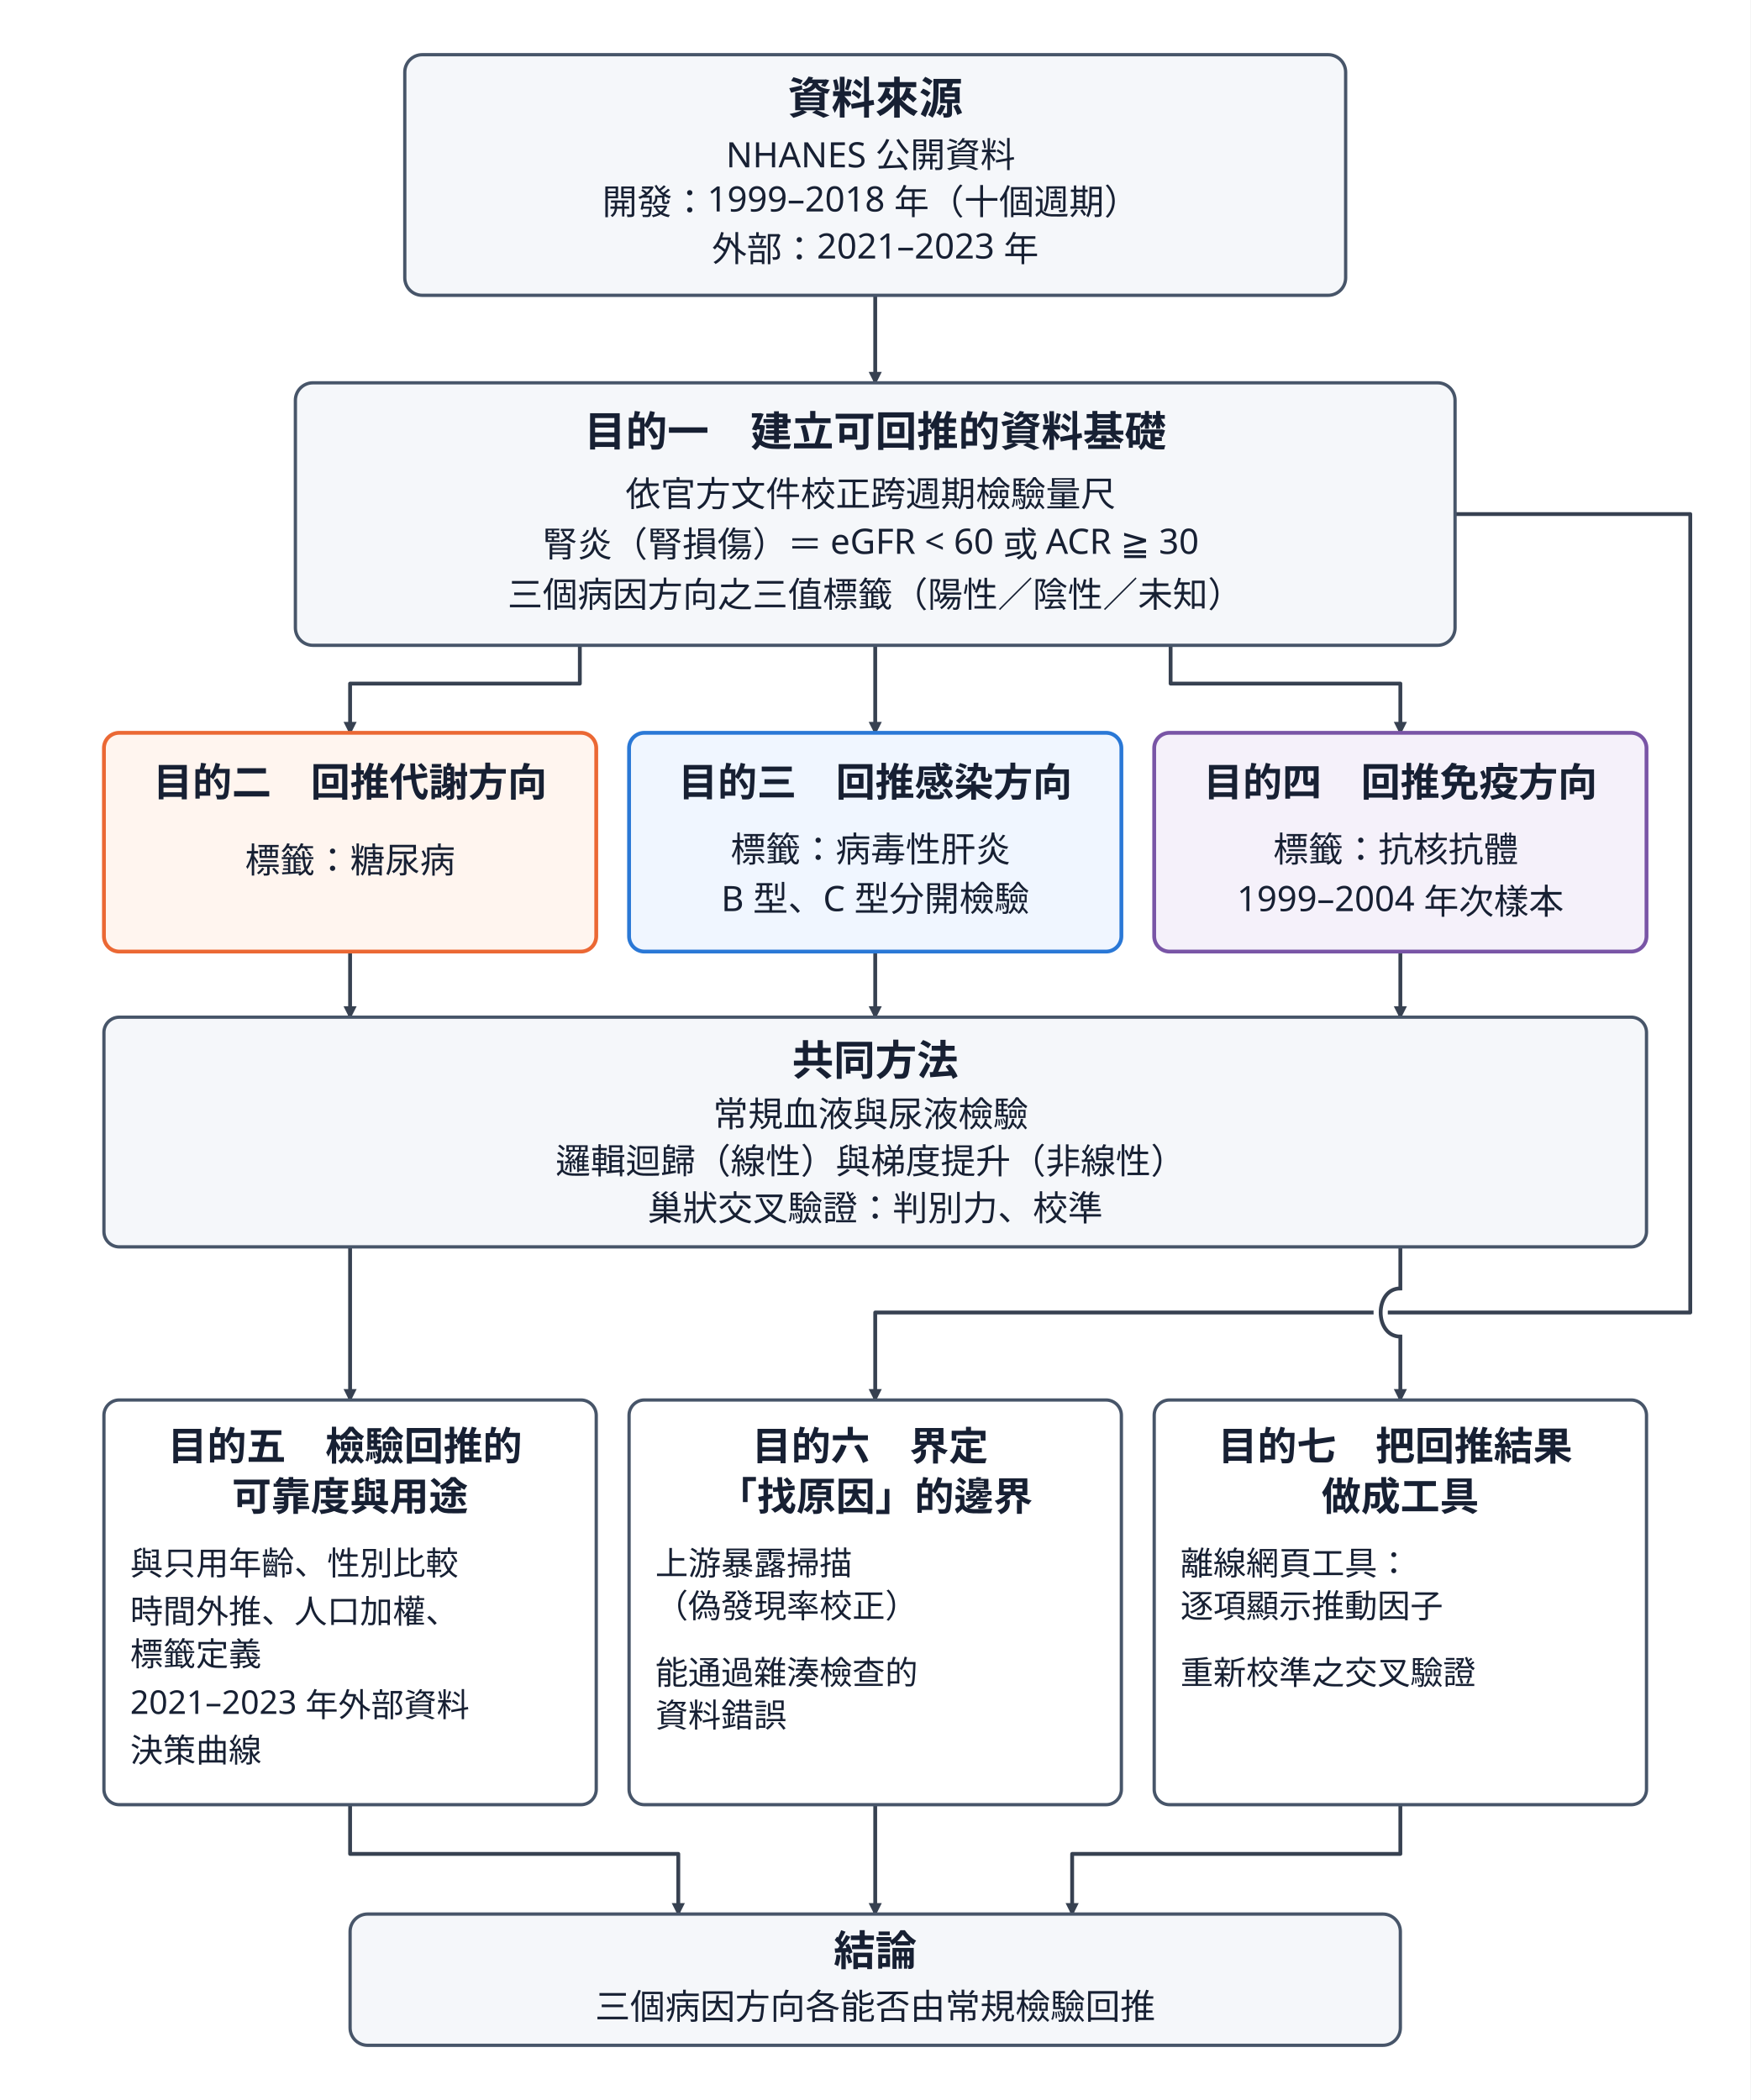
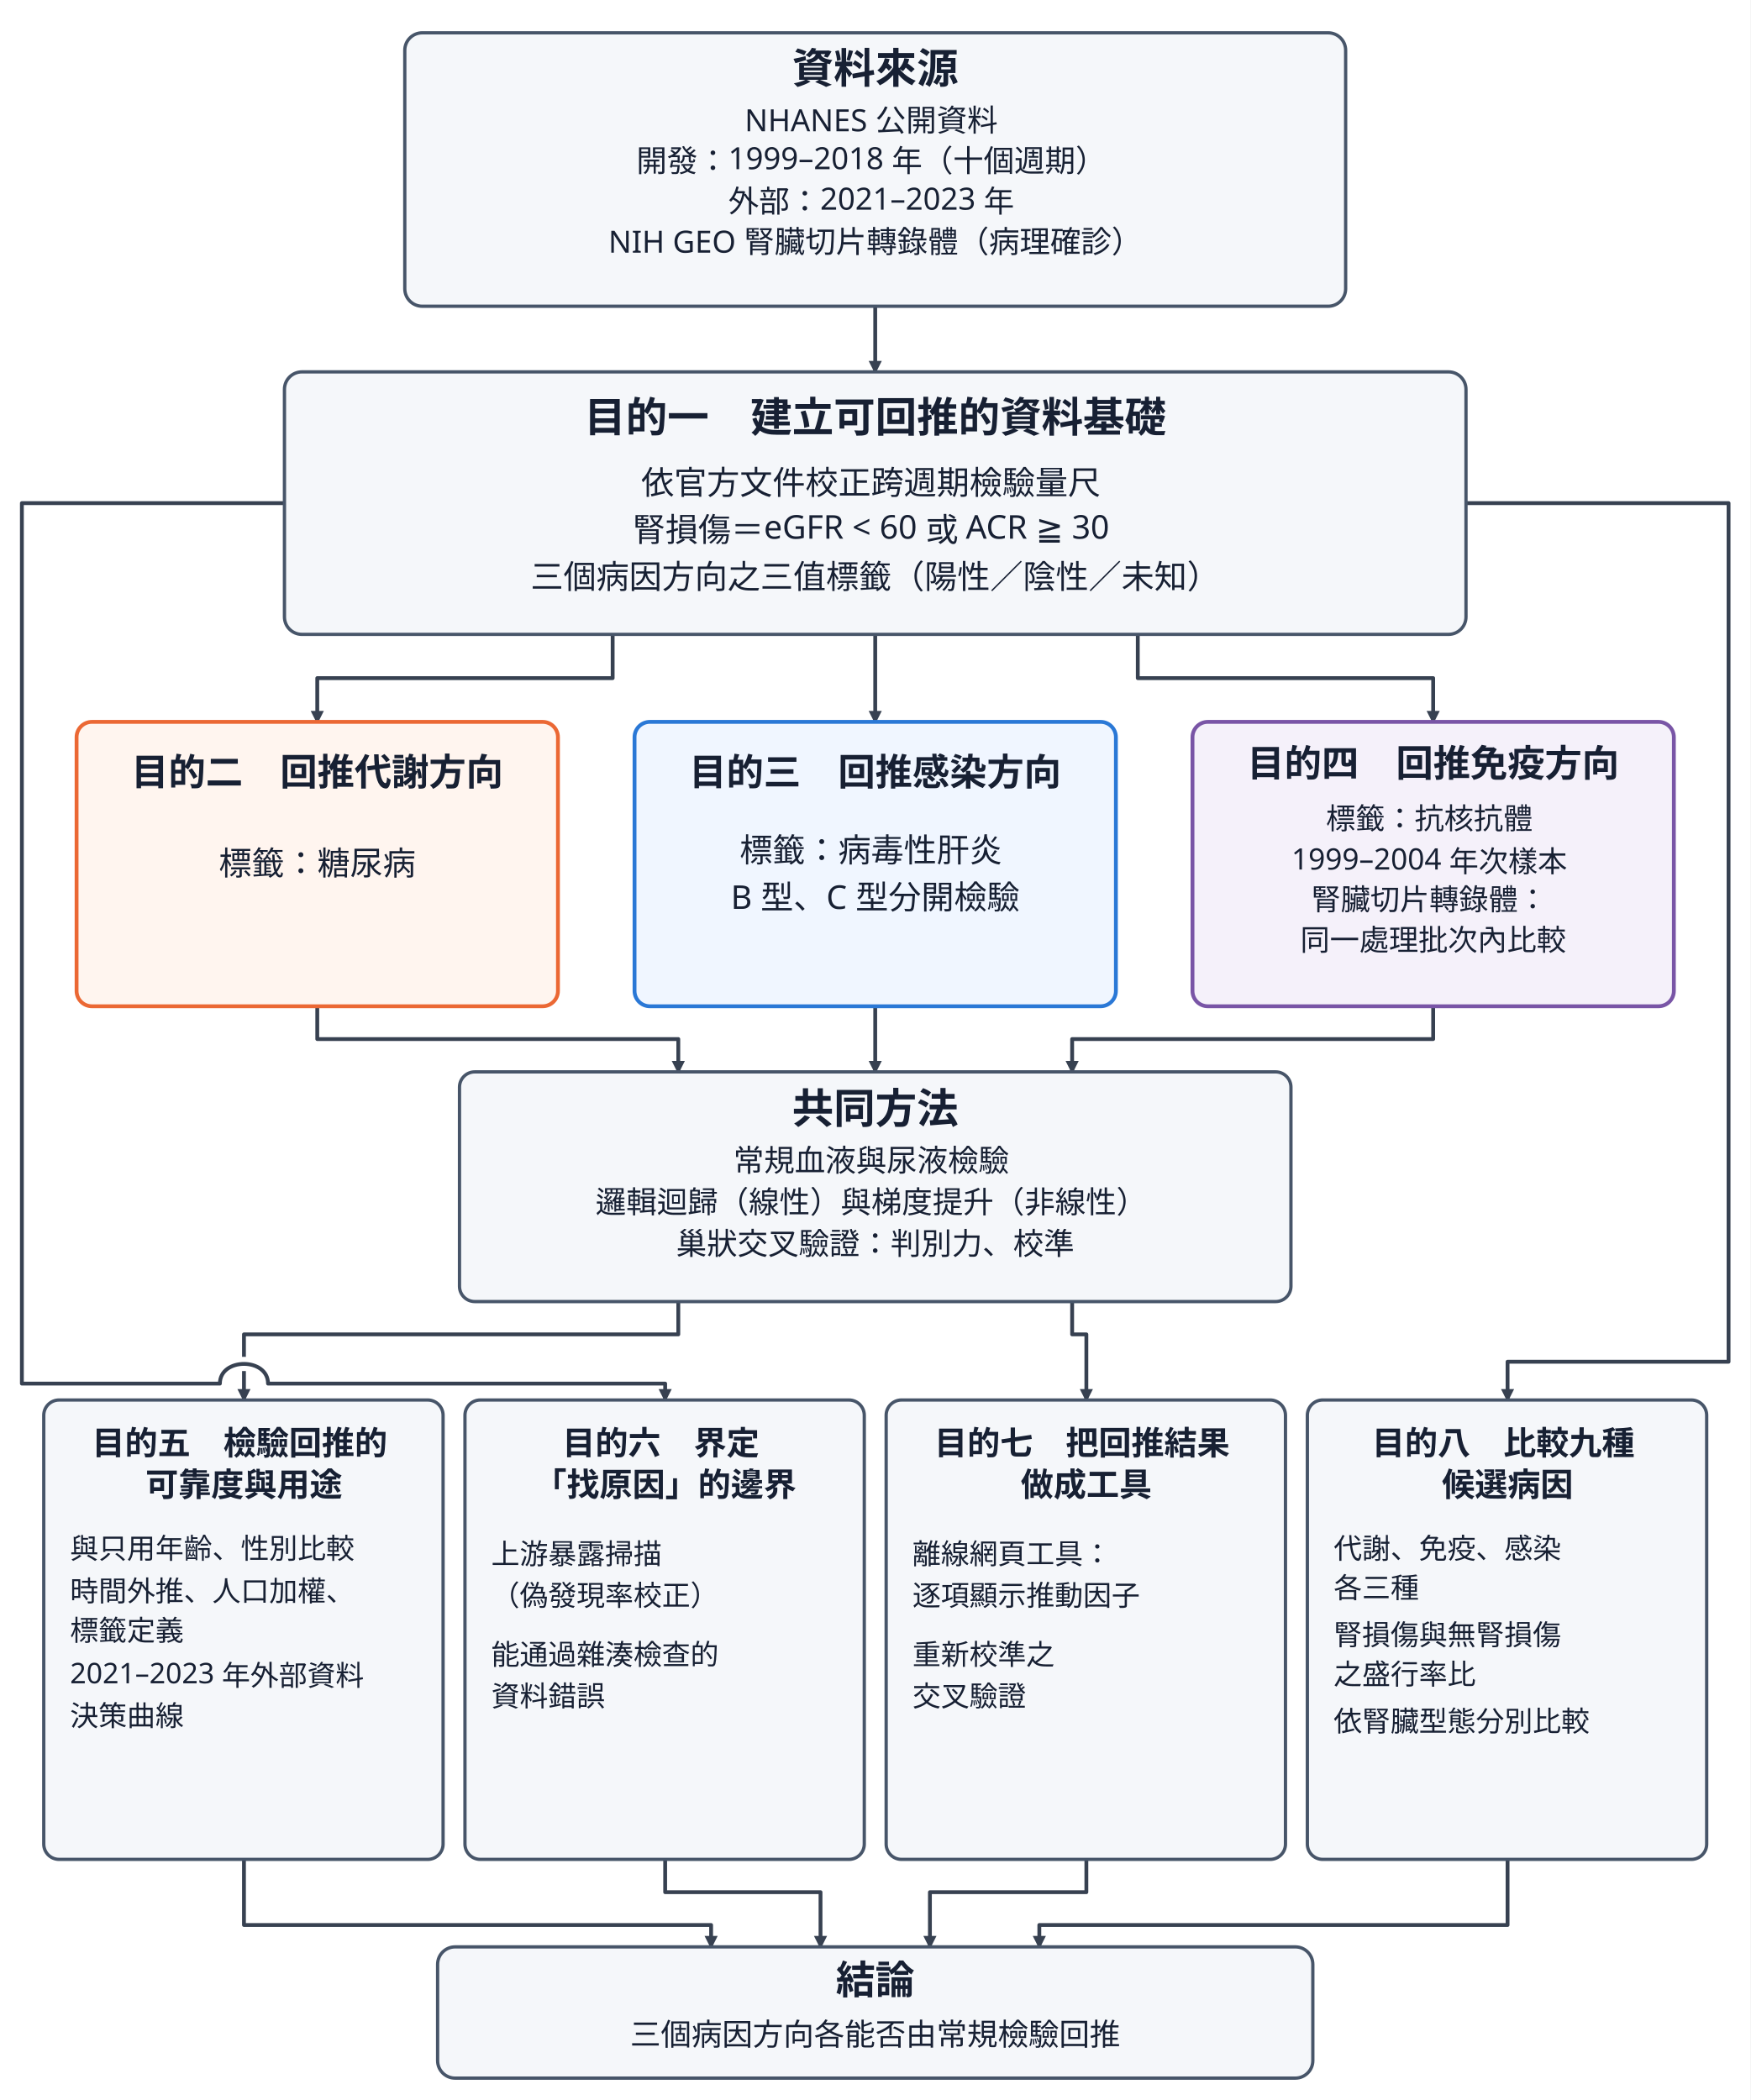
<svg xmlns="http://www.w3.org/2000/svg" width="1600" height="1920" viewBox="0 0 1600 1920" font-family="Microsoft JhengHei, PMingLiU, sans-serif">
  <rect width="1600" height="1920" fill="#ffffff" />
  <defs>
    <marker id="arrow" markerWidth="12" markerHeight="12" refX="10" refY="6" orient="auto" markerUnits="userSpaceOnUse">
-       <path d="M 0 0 L 12 6 L 0 12 Z" fill="#374151" />
+       <path d="M0 0 L12 6 L0 12 Z" fill="#374151" />
    </marker>
  </defs>
  <g fill="none" stroke="#374151" stroke-width="3.5" stroke-linecap="round" stroke-linejoin="round" marker-end="url(#arrow)">
-     <path id="A-B" d="M800 270 V350" />
-     <path id="B-C1" d="M530 590 V625 H320 V670" />
-     <path id="B-C2" d="M800 590 V670" />
-     <path id="B-C3" d="M1070 590 V625 H1280 V670" />
-     <path id="C1-D" d="M320 870 V930" />
-     <path id="C2-D" d="M800 870 V930" />
-     <path id="C3-D" d="M1280 870 V930" />
-     <path id="B-F" d="M1330 470 H1545 V1200 H800 V1280" />
-     <path id="D-E" d="M320 1140 V1280" />
-     <path id="E-H" d="M320 1650 V1695 H620 V1750" />
-     <path id="F-H" d="M800 1650 V1750" />
-     <path id="G-H" d="M1280 1650 V1695 H980 V1750" />
+     <path id="source-to-1" d="M800 280 V340" />
+     <path id="1-to-2" d="M560 580 V620 H290 V660" />
+     <path id="1-to-3" d="M800 580 V660" />
+     <path id="1-to-4" d="M1040 580 V620 H1310 V660" />
+     <path id="2-to-method" d="M290 920 V950 H620 V980" />
+     <path id="3-to-method" d="M800 920 V980" />
+     <path id="4-to-method" d="M1310 920 V950 H980 V980" />
+     <path id="method-to-5" d="M620 1190 V1220 H223 V1280" />
+     <path id="method-to-7" d="M980 1190 V1220 H993 V1280" />
+     <path d="M20 1265 H201 C201 1241 245 1241 245 1265 H608" stroke="#ffffff" stroke-width="13" marker-end="none" />
+     <path id="1-to-6" d="M260 460 H20 V1265 H201 C201 1241 245 1241 245 1265 H608 V1280" />
+     <path id="1-to-8" d="M1340 460 H1580 V1245 H1378 V1280" />
+     <path id="5-to-conclusion" d="M223 1700 V1760 H650 V1780" />
+     <path id="6-to-conclusion" d="M608 1700 V1730 H750 V1780" />
+     <path id="7-to-conclusion" d="M993 1700 V1730 H850 V1780" />
+     <path id="8-to-conclusion" d="M1378 1700 V1760 H950 V1780" />
  </g>
-   <path d="M1280 1178 C1256 1178 1256 1222 1280 1222" fill="none" stroke="#ffffff" stroke-width="13" />
-   <path id="D-G" d="M1280 1140 V1178 C1256 1178 1256 1222 1280 1222 V1280" fill="none" stroke="#374151" stroke-width="3.5" stroke-linecap="round" marker-end="url(#arrow)" />
-   <g id="A">
-     <rect x="370" y="50" width="860" height="220" rx="16" fill="#f5f7fa" stroke="#475569" stroke-width="3" />
-     <text x="800" y="104" text-anchor="middle" font-size="40" font-weight="700" fill="#172033">資料來源</text>
-     <text x="800" y="153" text-anchor="middle" font-size="32" fill="#172033">
+   <g id="source">
+     <rect x="370" y="30" width="860" height="250" rx="16" fill="#f5f7fa" stroke="#475569" stroke-width="3" />
+     <text x="800" y="76" text-anchor="middle" font-size="38" font-weight="700" fill="#172033">資料來源</text>
+     <text x="800" y="120" text-anchor="middle" font-size="28" fill="#172033">
      <tspan x="800">NHANES 公開資料</tspan>
-       <tspan x="800" dy="43">開發：1999–2018 年（十個週期）</tspan>
-       <tspan x="800" dy="43">外部：2021–2023 年</tspan>
+       <tspan x="800" dy="37">開發：1999–2018 年（十個週期）</tspan>
+       <tspan x="800" dy="37">外部：2021–2023 年</tspan>
+       <tspan x="800" dy="37">NIH GEO 腎臟切片轉錄體（病理確診）</tspan>
    </text>
  </g>
-   <g id="B">
-     <rect x="270" y="350" width="1060" height="240" rx="16" fill="#f5f7fa" stroke="#475569" stroke-width="3" />
-     <text x="800" y="408" text-anchor="middle" font-size="38" font-weight="700" fill="#172033">目的一　建立可回推的資料基礎</text>
-     <text x="800" y="463" text-anchor="middle" font-size="32" fill="#172033">
+   <g id="purpose-1">
+     <rect x="260" y="340" width="1080" height="240" rx="16" fill="#f5f7fa" stroke="#475569" stroke-width="3" />
+     <text x="800" y="395" text-anchor="middle" font-size="38" font-weight="700" fill="#172033">目的一　建立可回推的資料基礎</text>
+     <text x="800" y="452" text-anchor="middle" font-size="30" fill="#172033">
      <tspan x="800">依官方文件校正跨週期檢驗量尺</tspan>
-       <tspan x="800" dy="46">腎炎（腎損傷）＝ eGFR &lt; 60 或 ACR ≧ 30</tspan>
-       <tspan x="800" dy="46">三個病因方向之三值標籤（陽性／陰性／未知）</tspan>
+       <tspan x="800" dy="43">腎損傷＝eGFR &lt; 60 或 ACR ≧ 30</tspan>
+       <tspan x="800" dy="43">三個病因方向之三值標籤（陽性／陰性／未知）</tspan>
    </text>
  </g>
-   <g id="C1">
-     <rect x="95" y="670" width="450" height="200" rx="14" fill="#fff5ef" stroke="#eb6834" stroke-width="3.5" />
-     <text x="320" y="728" text-anchor="middle" font-size="36" font-weight="700" fill="#172033">目的二　回推代謝方向</text>
-     <text x="320" y="798" text-anchor="middle" font-size="32" fill="#172033">標籤：糖尿病</text>
+   <g id="purpose-2">
+     <rect x="70" y="660" width="440" height="260" rx="14" fill="#fff5ef" stroke="#eb6834" stroke-width="3.5" />
+     <text x="290" y="718" text-anchor="middle" font-size="34" font-weight="700" fill="#172033">目的二　回推代謝方向</text>
+     <text x="290" y="800" text-anchor="middle" font-size="30" fill="#172033">標籤：糖尿病</text>
  </g>
-   <g id="C2">
-     <rect x="575" y="670" width="450" height="200" rx="14" fill="#f0f6ff" stroke="#2a78d6" stroke-width="3.5" />
-     <text x="800" y="728" text-anchor="middle" font-size="36" font-weight="700" fill="#172033">目的三　回推感染方向</text>
-     <text x="800" y="788" text-anchor="middle" font-size="32" fill="#172033">
+   <g id="purpose-3">
+     <rect x="580" y="660" width="440" height="260" rx="14" fill="#f0f6ff" stroke="#2a78d6" stroke-width="3.5" />
+     <text x="800" y="718" text-anchor="middle" font-size="34" font-weight="700" fill="#172033">目的三　回推感染方向</text>
+     <text x="800" y="788" text-anchor="middle" font-size="30" fill="#172033">
      <tspan x="800">標籤：病毒性肝炎</tspan>
-       <tspan x="800" dy="45">B 型、C 型分開檢驗</tspan>
+       <tspan x="800" dy="43">B 型、C 型分開檢驗</tspan>
    </text>
  </g>
-   <g id="C3">
-     <rect x="1055" y="670" width="450" height="200" rx="14" fill="#f5f1fa" stroke="#7955a6" stroke-width="3.5" />
-     <text x="1280" y="728" text-anchor="middle" font-size="36" font-weight="700" fill="#172033">目的四　回推免疫方向</text>
-     <text x="1280" y="788" text-anchor="middle" font-size="32" fill="#172033">
-       <tspan x="1280">標籤：抗核抗體</tspan>
-       <tspan x="1280" dy="45">1999–2004 年次樣本</tspan>
+   <g id="purpose-4">
+     <rect x="1090" y="660" width="440" height="260" rx="14" fill="#f5f1fa" stroke="#7955a6" stroke-width="3.5" />
+     <text x="1310" y="710" text-anchor="middle" font-size="34" font-weight="700" fill="#172033">目的四　回推免疫方向</text>
+     <text x="1310" y="758" text-anchor="middle" font-size="27" fill="#172033">
+       <tspan x="1310">標籤：抗核抗體</tspan>
+       <tspan x="1310" dy="37">1999–2004 年次樣本</tspan>
+       <tspan x="1310" dy="37">腎臟切片轉錄體：</tspan>
+       <tspan x="1310" dy="37">同一處理批次內比較</tspan>
    </text>
  </g>
-   <g id="D">
-     <rect x="95" y="930" width="1410" height="210" rx="14" fill="#f5f7fa" stroke="#475569" stroke-width="3" />
-     <text x="800" y="983" text-anchor="middle" font-size="38" font-weight="700" fill="#172033">共同方法</text>
-     <text x="800" y="1030" text-anchor="middle" font-size="32" fill="#172033">
+   <g id="common-method">
+     <rect x="420" y="980" width="760" height="210" rx="14" fill="#f5f7fa" stroke="#475569" stroke-width="3" />
+     <text x="800" y="1027" text-anchor="middle" font-size="38" font-weight="700" fill="#172033">共同方法</text>
+     <text x="800" y="1071" text-anchor="middle" font-size="28" fill="#172033">
      <tspan x="800">常規血液與尿液檢驗</tspan>
-       <tspan x="800" dy="43">邏輯迴歸（線性）與梯度提升（非線性）</tspan>
-       <tspan x="800" dy="43">巢狀交叉驗證：判別力、校準</tspan>
+       <tspan x="800" dy="38">邏輯迴歸（線性）與梯度提升（非線性）</tspan>
+       <tspan x="800" dy="38">巢狀交叉驗證：判別力、校準</tspan>
    </text>
  </g>
-   <g id="E">
-     <rect x="95" y="1280" width="450" height="370" rx="14" fill="#ffffff" stroke="#475569" stroke-width="3" />
-     <text x="320" y="1335" text-anchor="middle" font-size="36" font-weight="700" fill="#172033">
-       <tspan x="320">目的五　檢驗回推的</tspan>
-       <tspan x="320" dy="46">可靠度與用途</tspan>
+   <g id="purpose-5">
+     <rect x="40" y="1280" width="365" height="420" rx="14" fill="#f5f7fa" stroke="#475569" stroke-width="3" />
+     <text x="223" y="1330" text-anchor="middle" font-size="30" font-weight="700" fill="#172033">
+       <tspan x="223">目的五　檢驗回推的</tspan>
+       <tspan x="223" dy="38">可靠度與用途</tspan>
    </text>
-     <text x="119" y="1440" font-size="30" fill="#172033">與只用年齡、性別比較</text>
-     <text x="119" y="1484" font-size="30" fill="#172033">
-       <tspan x="119">時間外推、人口加權、</tspan>
-       <tspan x="119" dy="39">標籤定義</tspan>
-     </text>
-     <text x="119" y="1567" font-size="30" fill="#172033">2021–2023 年外部資料</text>
-     <text x="119" y="1611" font-size="30" fill="#172033">決策曲線</text>
-   </g>
-   <g id="F">
-     <rect x="575" y="1280" width="450" height="370" rx="14" fill="#ffffff" stroke="#475569" stroke-width="3" />
-     <text x="800" y="1335" text-anchor="middle" font-size="36" font-weight="700" fill="#172033">
-       <tspan x="800">目的六　界定</tspan>
-       <tspan x="800" dy="46">「找原因」的邊界</tspan>
-     </text>
-     <text x="599" y="1440" font-size="30" fill="#172033">
-       <tspan x="599">上游暴露掃描</tspan>
-       <tspan x="599" dy="39">（偽發現率校正）</tspan>
-     </text>
-     <text x="599" y="1540" font-size="30" fill="#172033">
-       <tspan x="599">能通過雜湊檢查的</tspan>
-       <tspan x="599" dy="39">資料錯誤</tspan>
+     <text x="64" y="1425" font-size="26" fill="#172033">
+       <tspan x="64">與只用年齡、性別比較</tspan>
+       <tspan x="64" dy="39">時間外推、人口加權、</tspan>
+       <tspan x="64" dy="36">標籤定義</tspan>
+       <tspan x="64" dy="39">2021–2023 年外部資料</tspan>
+       <tspan x="64" dy="39">決策曲線</tspan>
    </text>
  </g>
-   <g id="G">
-     <rect x="1055" y="1280" width="450" height="370" rx="14" fill="#ffffff" stroke="#475569" stroke-width="3" />
-     <text x="1280" y="1335" text-anchor="middle" font-size="36" font-weight="700" fill="#172033">
-       <tspan x="1280">目的七　把回推結果</tspan>
-       <tspan x="1280" dy="46">做成工具</tspan>
+   <g id="purpose-6">
+     <rect x="425" y="1280" width="365" height="420" rx="14" fill="#f5f7fa" stroke="#475569" stroke-width="3" />
+     <text x="608" y="1330" text-anchor="middle" font-size="30" font-weight="700" fill="#172033">
+       <tspan x="608">目的六　界定</tspan>
+       <tspan x="608" dy="38">「找原因」的邊界</tspan>
    </text>
-     <text x="1079" y="1440" font-size="30" fill="#172033">
-       <tspan x="1079">離線網頁工具：</tspan>
-       <tspan x="1079" dy="39">逐項顯示推動因子</tspan>
+     <text x="449" y="1430" font-size="26" fill="#172033">
+       <tspan x="449">上游暴露掃描</tspan>
+       <tspan x="449" dy="38">（偽發現率校正）</tspan>
+       <tspan x="449" dy="54">能通過雜湊檢查的</tspan>
+       <tspan x="449" dy="38">資料錯誤</tspan>
    </text>
-     <text x="1079" y="1540" font-size="30" fill="#172033">重新校準之交叉驗證</text>
  </g>
-   <g id="H">
-     <rect x="320" y="1750" width="960" height="120" rx="16" fill="#f5f7fa" stroke="#475569" stroke-width="3" />
-     <text x="800" y="1797" text-anchor="middle" font-size="38" font-weight="700" fill="#172033">結論</text>
-     <text x="800" y="1846" text-anchor="middle" font-size="32" fill="#172033">三個病因方向各能否由常規檢驗回推</text>
+   <g id="purpose-7">
+     <rect x="810" y="1280" width="365" height="420" rx="14" fill="#f5f7fa" stroke="#475569" stroke-width="3" />
+     <text x="993" y="1330" text-anchor="middle" font-size="30" font-weight="700" fill="#172033">
+       <tspan x="993">目的七　把回推結果</tspan>
+       <tspan x="993" dy="38">做成工具</tspan>
+     </text>
+     <text x="834" y="1430" font-size="26" fill="#172033">
+       <tspan x="834">離線網頁工具：</tspan>
+       <tspan x="834" dy="38">逐項顯示推動因子</tspan>
+       <tspan x="834" dy="54">重新校準之</tspan>
+       <tspan x="834" dy="38">交叉驗證</tspan>
+     </text>
+   </g>
+   <g id="purpose-8">
+     <rect x="1195" y="1280" width="365" height="420" rx="14" fill="#f5f7fa" stroke="#475569" stroke-width="3" />
+     <text x="1378" y="1330" text-anchor="middle" font-size="30" font-weight="700" fill="#172033">
+       <tspan x="1378">目的八　比較九種</tspan>
+       <tspan x="1378" dy="38">候選病因</tspan>
+     </text>
+     <text x="1219" y="1425" font-size="26" fill="#172033">
+       <tspan x="1219">代謝、免疫、感染</tspan>
+       <tspan x="1219" dy="36">各三種</tspan>
+       <tspan x="1219" dy="43">腎損傷與無腎損傷</tspan>
+       <tspan x="1219" dy="36">之盛行率比</tspan>
+       <tspan x="1219" dy="43">依腎臟型態分別比較</tspan>
+     </text>
+   </g>
+   <g id="conclusion">
+     <rect x="400" y="1780" width="800" height="120" rx="16" fill="#f5f7fa" stroke="#475569" stroke-width="3" />
+     <text x="800" y="1823" text-anchor="middle" font-size="36" font-weight="700" fill="#172033">結論</text>
+     <text x="800" y="1870" text-anchor="middle" font-size="28" fill="#172033">三個病因方向各能否由常規檢驗回推</text>
  </g>
</svg>
